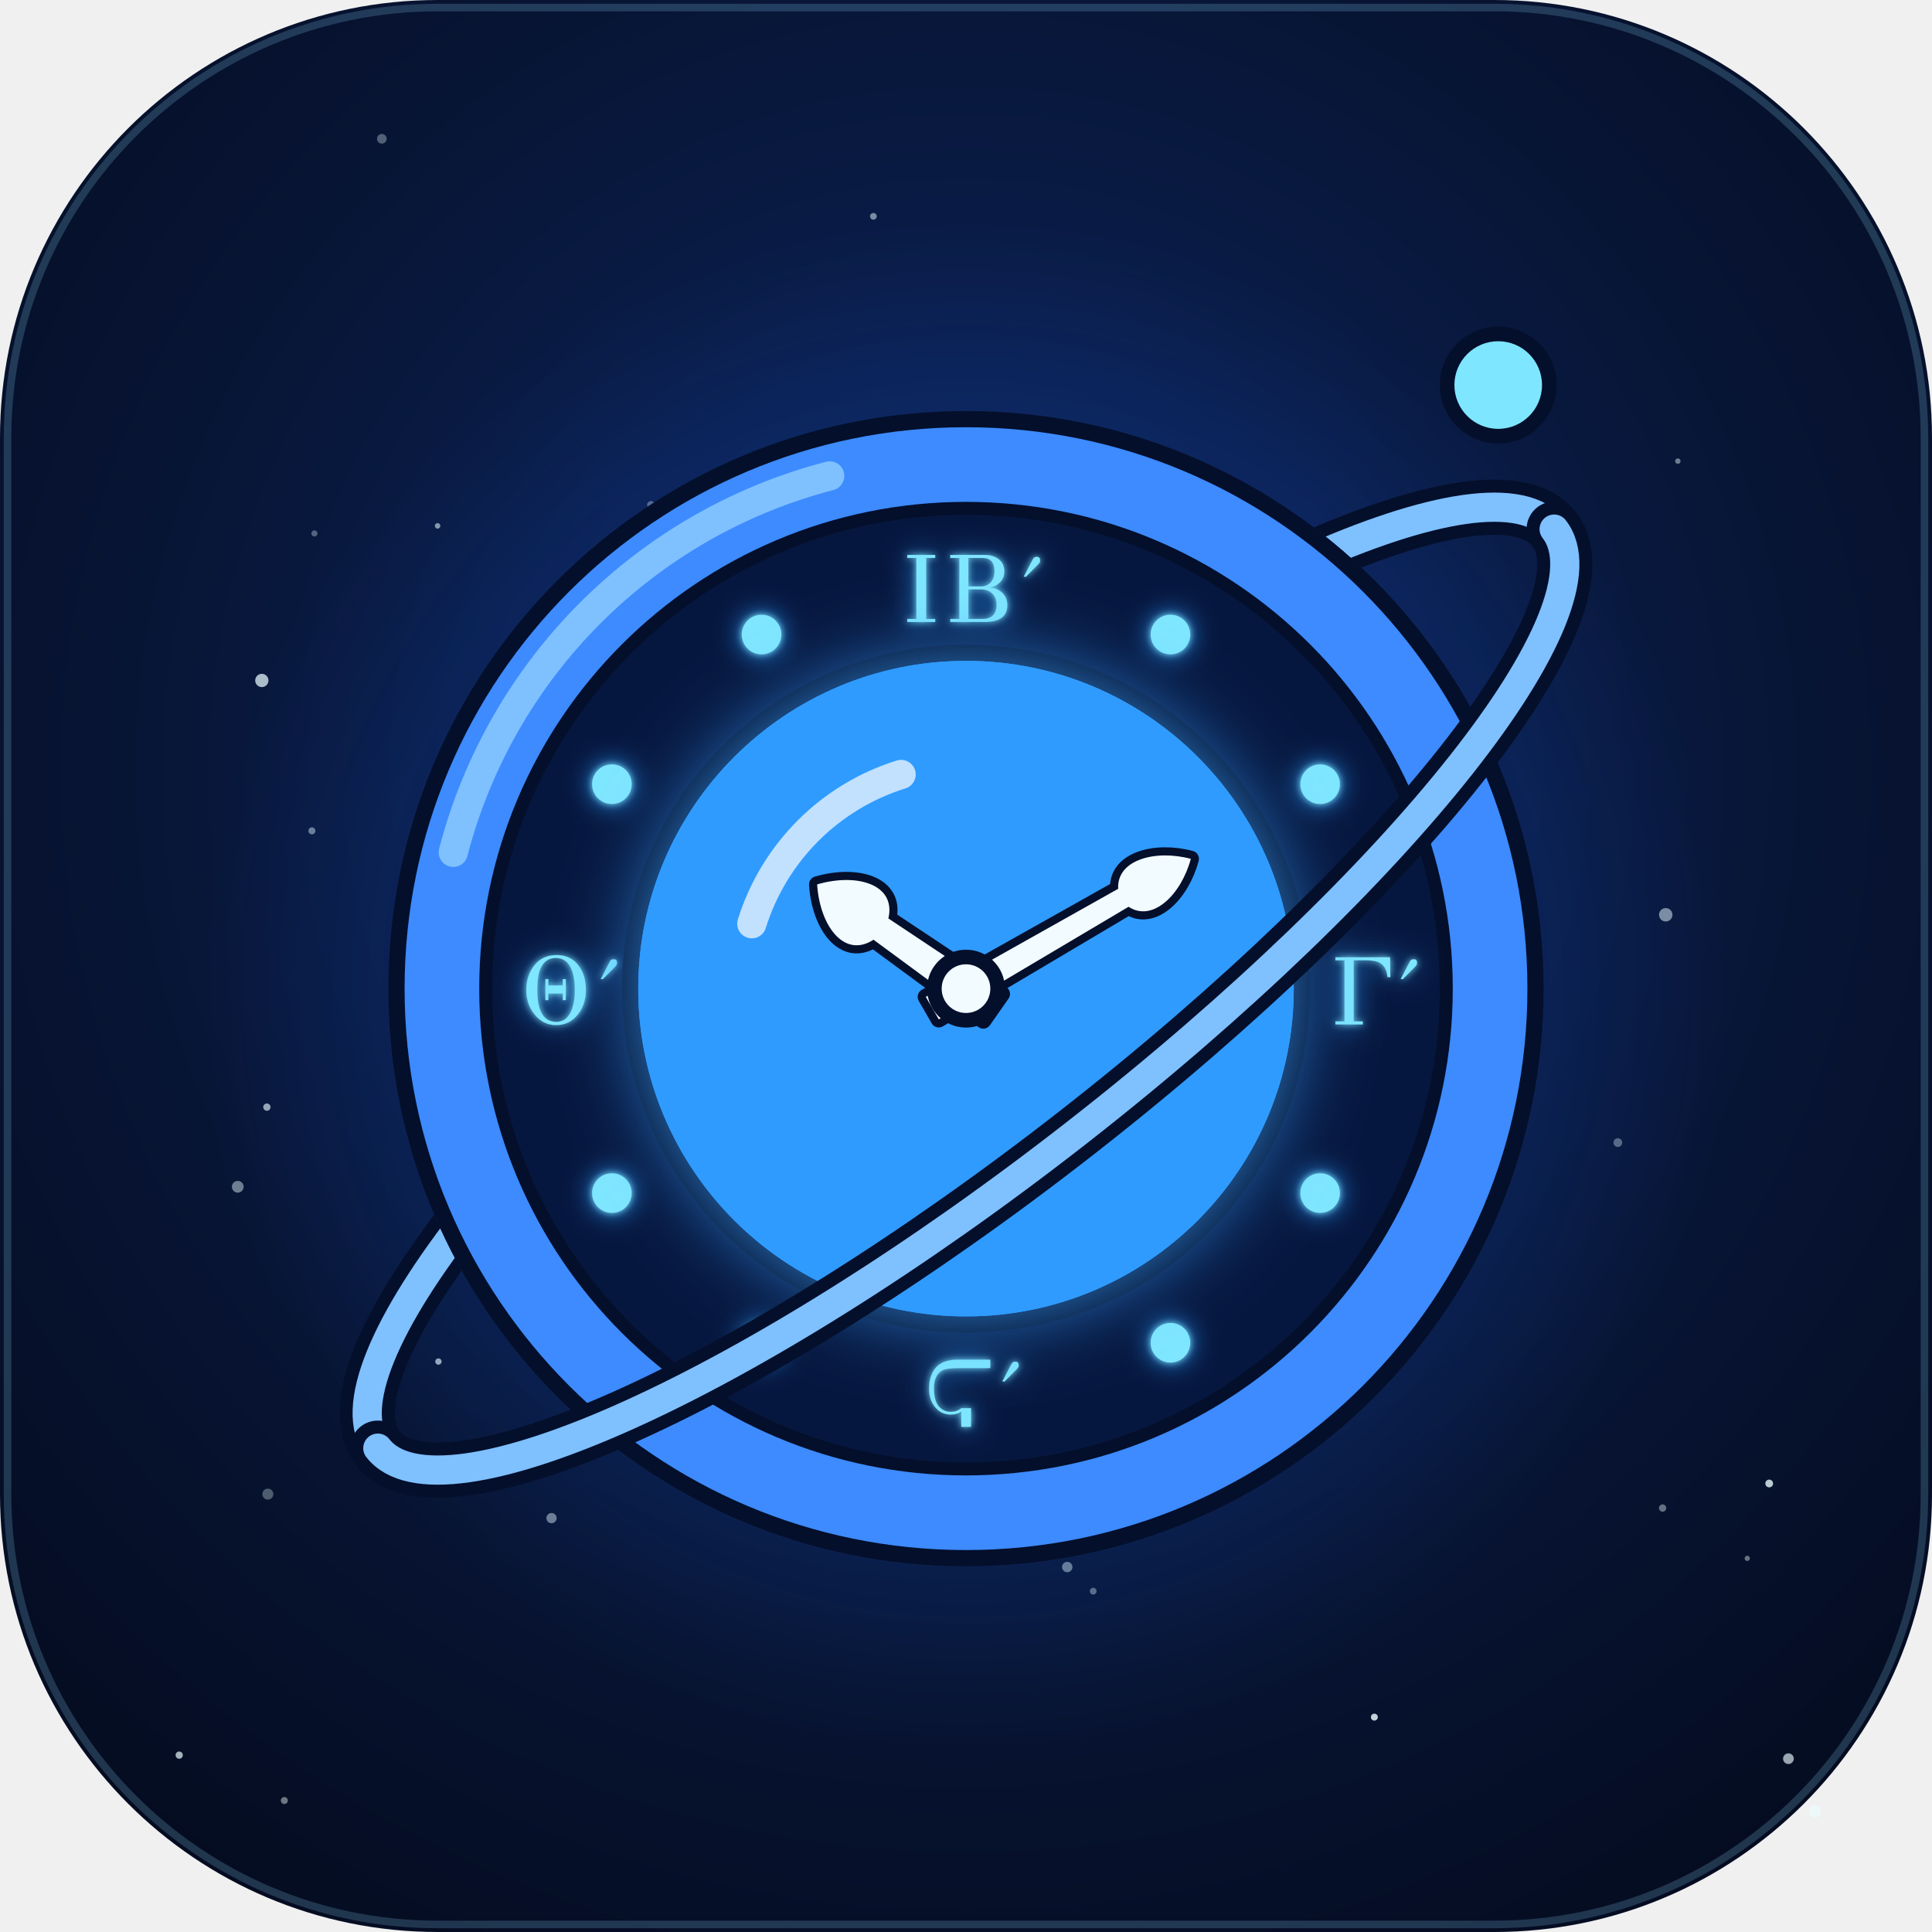
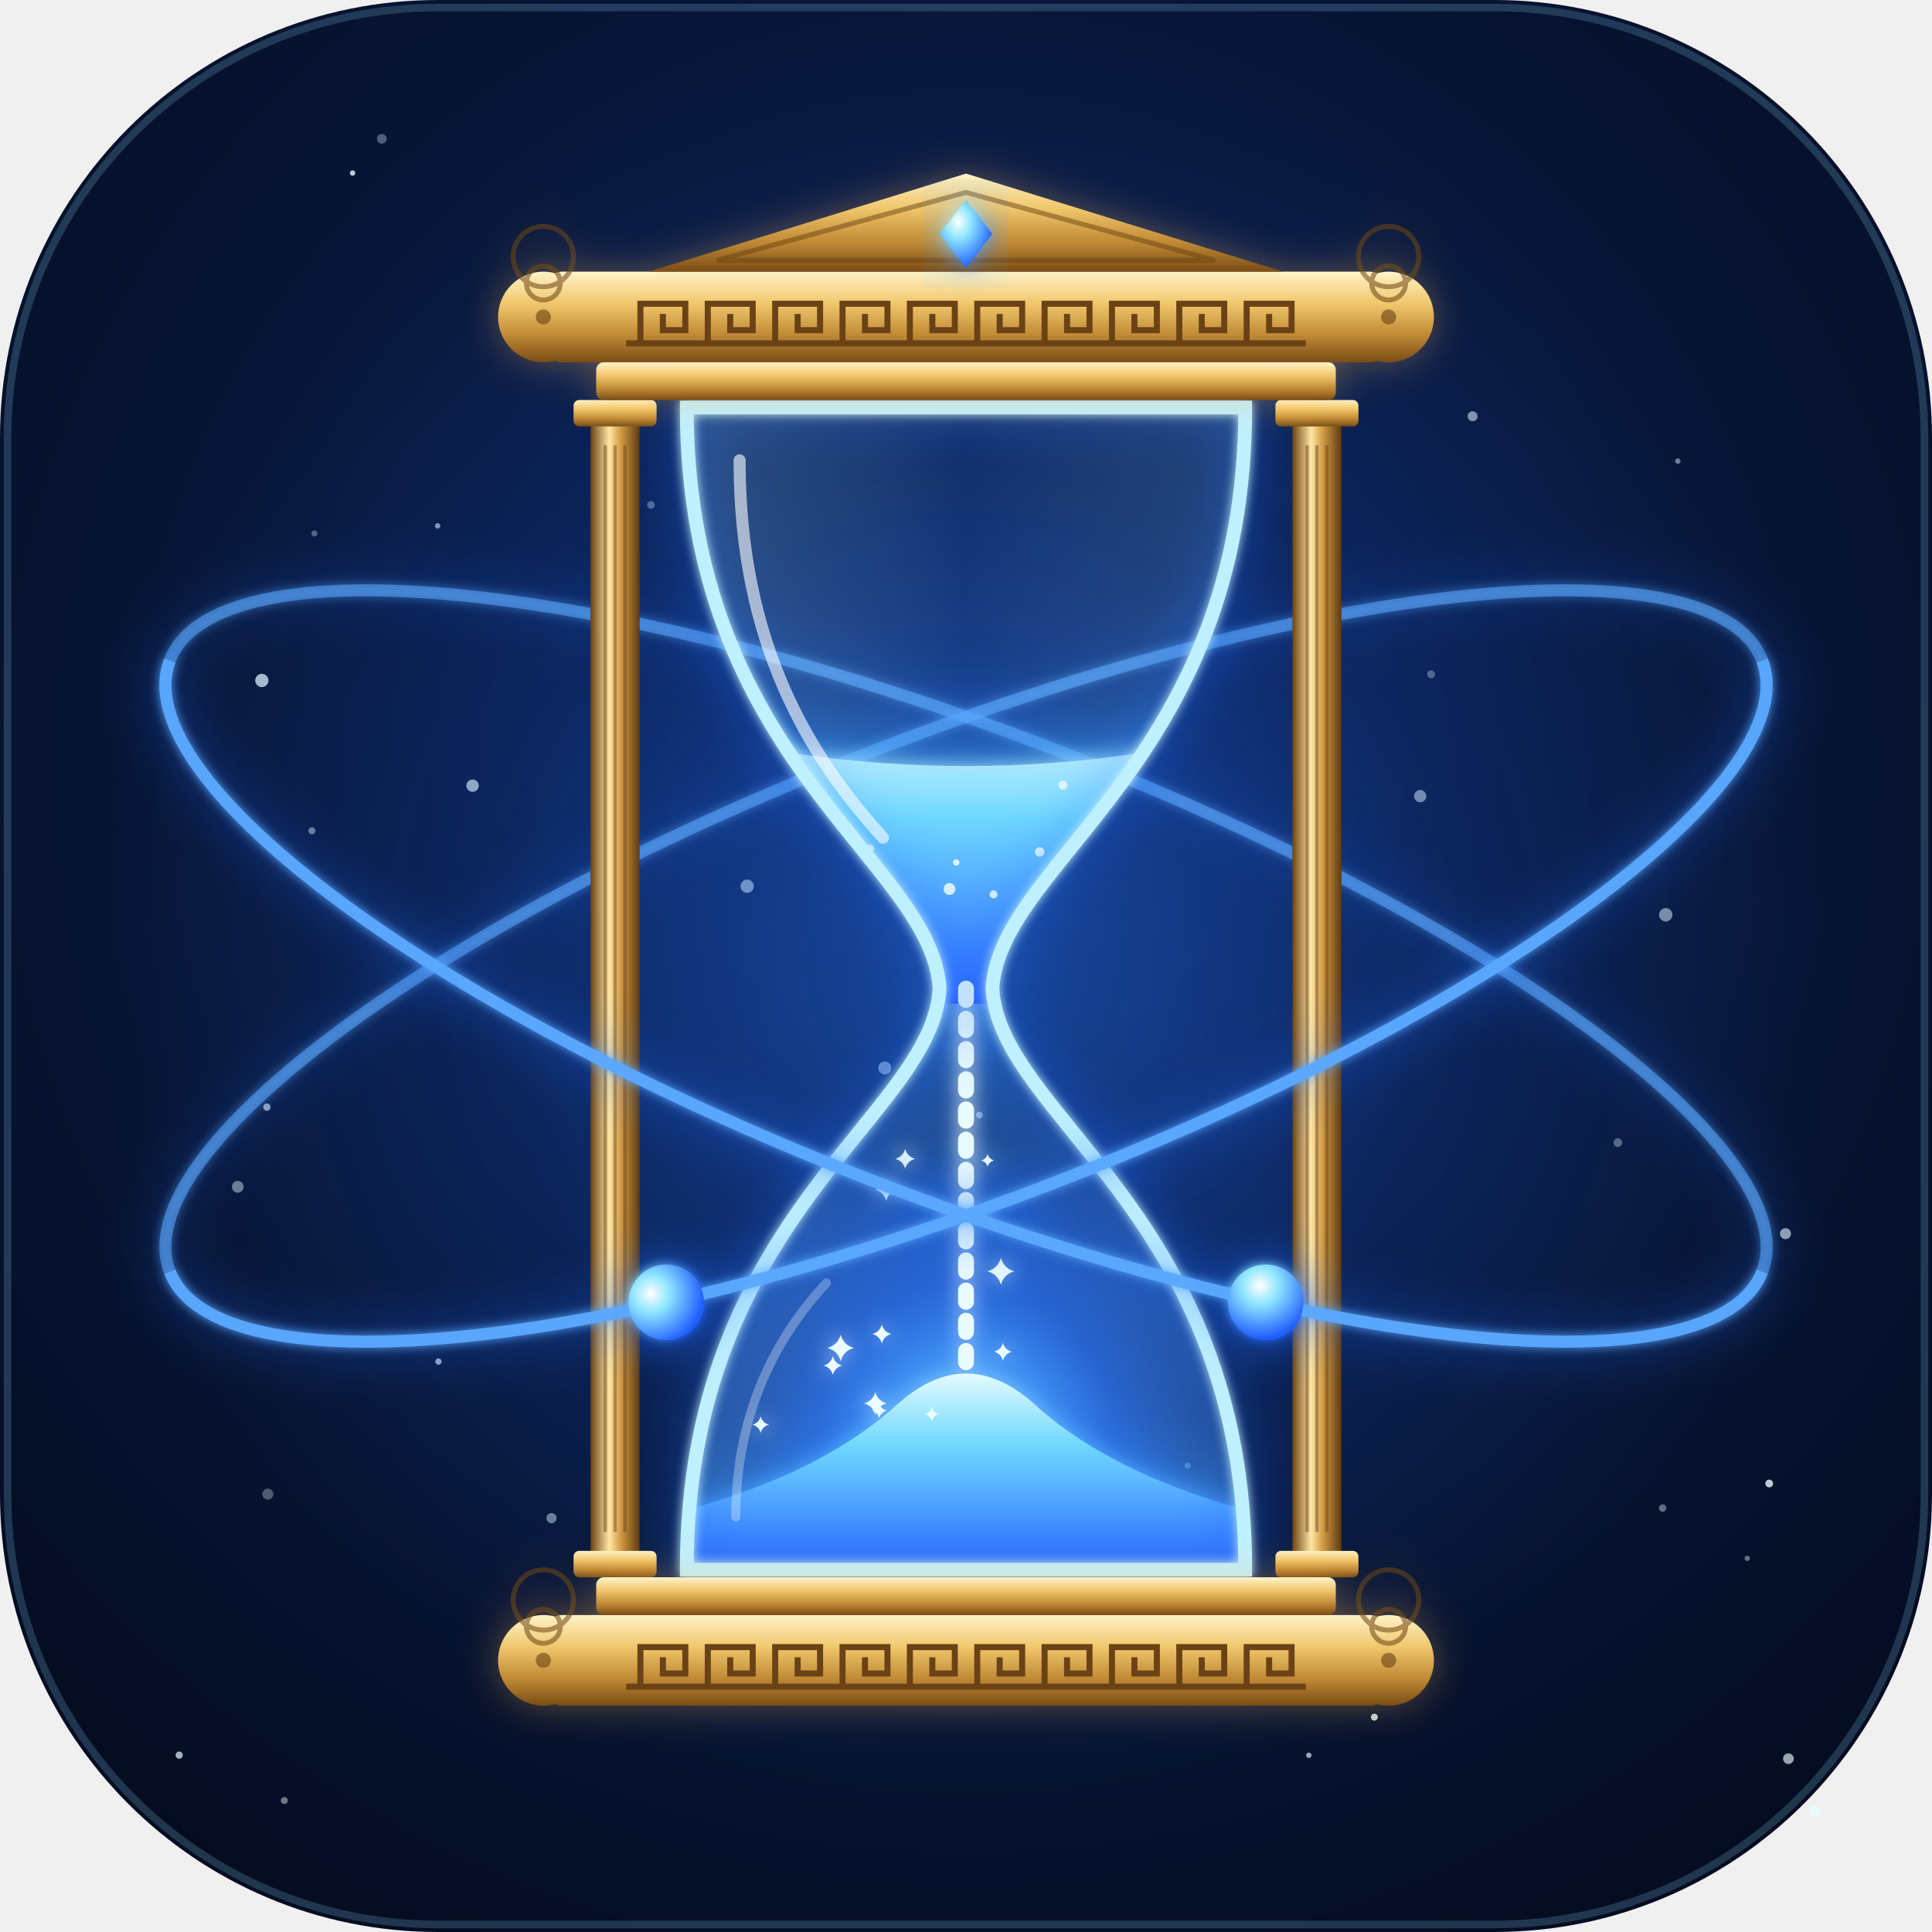
<svg xmlns="http://www.w3.org/2000/svg" viewBox="0 0 512 512" width="512" height="512" role="img" aria-label="Chronos">
  <defs>
-     <linearGradient id="imetal" x1="0" y1="0" x2="1" y2="1">
-       <stop offset="0" stop-color="#d4f1ff" />
-       <stop offset=".3" stop-color="#6fbaff" />
-       <stop offset=".68" stop-color="#2a6dff" />
-       <stop offset="1" stop-color="#173f9e" />
-     </linearGradient>
-     <linearGradient id="imetalU" gradientUnits="userSpaceOnUse" x1="40" y1="120" x2="470" y2="400">
-       <stop offset="0" stop-color="#d4f1ff" />
-       <stop offset=".35" stop-color="#6fbaff" />
-       <stop offset=".7" stop-color="#2a6dff" />
-       <stop offset="1" stop-color="#173f9e" />
-     </linearGradient>
-     <radialGradient id="iface" cx="45%" cy="42%" r="62%">
-       <stop offset="0" stop-color="#8ff0ff" />
-       <stop offset=".35" stop-color="#3fa4ff" />
-       <stop offset=".75" stop-color="#1d4fd6" />
-       <stop offset="1" stop-color="#0b2a7a" />
-     </radialGradient>
-     <radialGradient id="iband" cx="50%" cy="50%" r="50%">
-       <stop offset=".6" stop-color="#03112e" />
-       <stop offset="1" stop-color="#0a2358" />
-     </radialGradient>
-     <radialGradient id="iorb" cx="35%" cy="32%" r="70%">
-       <stop offset="0" stop-color="#ffffff" />
-       <stop offset=".3" stop-color="#9ff0ff" />
-       <stop offset="1" stop-color="#1f6bff" />
+     <linearGradient id="igold" x1="0" y1="0" x2="0" y2="1">
+       <stop offset="0" stop-color="#fff3c8" />
+       <stop offset=".35" stop-color="#f1c76c" />
+       <stop offset=".7" stop-color="#c08a35" />
+       <stop offset="1" stop-color="#7a4c15" />
+     </linearGradient>
+     <linearGradient id="icol" x1="0" y1="0" x2="1" y2="0">
+       <stop offset="0" stop-color="#6b4212" />
+       <stop offset=".38" stop-color="#ffe7a6" />
+       <stop offset=".62" stop-color="#d09a43" />
+       <stop offset="1" stop-color="#5e3a0f" />
+     </linearGradient>
+     <linearGradient id="isand" x1="0" y1="0" x2="0" y2="1">
+       <stop offset="0" stop-color="#e3fbff" />
+       <stop offset=".35" stop-color="#6fd8ff" />
+       <stop offset="1" stop-color="#2560ff" />
+     </linearGradient>
+     <linearGradient id="iglass" x1="0" y1="0" x2="1" y2="0">
+       <stop offset="0" stop-color="#9fe4ff" stop-opacity=".22" />
+       <stop offset=".5" stop-color="#9fe4ff" stop-opacity=".04" />
+       <stop offset="1" stop-color="#9fe4ff" stop-opacity=".16" />
+     </linearGradient>
+     <radialGradient id="ineb" cx="50%" cy="50%" r="50%">
+       <stop offset="0" stop-color="#5fc8ff" stop-opacity=".75" />
+       <stop offset=".5" stop-color="#2a6dff" stop-opacity=".3" />
+       <stop offset="1" stop-color="#2a6dff" stop-opacity="0" />
    </radialGradient>
    <radialGradient id="icore" cx="50%" cy="50%" r="50%">
-       <stop offset="0" stop-color="#2a7dff" stop-opacity=".5" />
-       <stop offset=".6" stop-color="#1e6bff" stop-opacity=".16" />
+       <stop offset="0" stop-color="#2a7dff" stop-opacity=".42" />
+       <stop offset=".55" stop-color="#1e6bff" stop-opacity=".12" />
      <stop offset="1" stop-color="#1e6bff" stop-opacity="0" />
    </radialGradient>
    <radialGradient id="itile" cx="50%" cy="40%" r="75%">
      <stop offset="0" stop-color="#0d2763" />
      <stop offset=".6" stop-color="#071433" />
      <stop offset="1" stop-color="#040a1c" />
    </radialGradient>
+     <radialGradient id="iorb" cx="35%" cy="32%" r="70%">
+       <stop offset="0" stop-color="#ffffff" />
+       <stop offset=".35" stop-color="#8fe6ff" />
+       <stop offset="1" stop-color="#1f5eff" />
+     </radialGradient>
    <linearGradient id="iword" x1="0" y1="0" x2="0" y2="1">
      <stop offset="0" stop-color="#ffffff" />
      <stop offset=".55" stop-color="#c4ecff" />
      <stop offset="1" stop-color="#62b6ff" />
    </linearGradient>
-     <filter id="irune" x="-30%" y="-30%" width="160%" height="160%" color-interpolation-filters="sRGB">
-       <feGaussianBlur in="SourceAlpha" stdDeviation="4" result="a" />
-       <feFlood flood-color="#2a9dff" flood-opacity="1" />
+     <filter id="iglow" x="-30%" y="-30%" width="160%" height="160%" color-interpolation-filters="sRGB">
+       <feGaussianBlur in="SourceAlpha" stdDeviation="7" result="a" />
+       <feFlood flood-color="#1e6bff" flood-opacity="0.85" />
      <feComposite in2="a" operator="in" result="h" />
-       <feGaussianBlur in="SourceGraphic" stdDeviation="1.2" result="s" />
+       <feGaussianBlur in="SourceGraphic" stdDeviation="1.4" result="s" />
+       <feMerge>
+         <feMergeNode in="h" />
+         <feMergeNode in="s" />
+         <feMergeNode in="SourceGraphic" />
+       </feMerge>
+     </filter>
+     <filter id="ihot" x="-30%" y="-30%" width="160%" height="160%" color-interpolation-filters="sRGB">
+       <feGaussianBlur in="SourceAlpha" stdDeviation="11" result="a" />
+       <feFlood flood-color="#3aa0ff" flood-opacity="1" />
+       <feComposite in2="a" operator="in" result="h" />
+       <feGaussianBlur in="SourceGraphic" stdDeviation="2.6" result="s" />
      <feMerge>
        <feMergeNode in="h" />
        <feMergeNode in="s" />
        <feMergeNode in="SourceGraphic" />
      </feMerge>
    </filter>
    <filter id="isoft" x="-30%" y="-30%" width="160%" height="160%" color-interpolation-filters="sRGB">
      <feGaussianBlur in="SourceAlpha" stdDeviation="9" result="a" />
      <feFlood flood-color="#1e6bff" flood-opacity="0.7" />
      <feComposite in2="a" operator="in" result="h" />
      <feGaussianBlur in="SourceGraphic" stdDeviation="1" result="s" />
      <feMerge>
        <feMergeNode in="h" />
        <feMergeNode in="s" />
        <feMergeNode in="SourceGraphic" />
      </feMerge>
    </filter>
-     <filter id="igem" x="-30%" y="-30%" width="160%" height="160%" color-interpolation-filters="sRGB">
-       <feGaussianBlur in="SourceAlpha" stdDeviation="12" result="a" />
-       <feFlood flood-color="#3aa0ff" flood-opacity="0.8" />
-       <feComposite in2="a" operator="in" result="h" />
-       <feGaussianBlur in="SourceGraphic" stdDeviation="0" result="s" />
-       <feMerge>
-         <feMergeNode in="h" />
-         <feMergeNode in="s" />
+     <filter id="iwarm" x="-20%" y="-20%" width="140%" height="140%">
+       <feGaussianBlur in="SourceAlpha" stdDeviation="5" result="a" />
+       <feFlood flood-color="#ffb84d" flood-opacity=".35" />
+       <feComposite in2="a" operator="in" result="g" />
+       <feMerge>
+         <feMergeNode in="g" />
        <feMergeNode in="SourceGraphic" />
      </feMerge>
    </filter>
  </defs>
  <rect width="512" height="512" rx="116" fill="url(#itile)" />
  <circle cx="234.48" cy="283.02" r="1.72" fill="#eafcff" opacity="0.56" />
  <circle cx="259.54" cy="295.5" r="0.9" fill="#eafcff" opacity="0.58" />
  <circle cx="314.71" cy="388.43" r="0.8" fill="#eafcff" opacity="0.47" />
  <circle cx="70.98" cy="395.96" r="1.46" fill="#eafcff" opacity="0.32" />
  <circle cx="473.95" cy="466.07" r="1.42" fill="#eafcff" opacity="0.64" />
  <circle cx="101.19" cy="36.78" r="1.28" fill="#eafcff" opacity="0.33" />
  <circle cx="115.97" cy="139.36" r="0.73" fill="#eafcff" opacity="0.56" />
  <circle cx="229.12" cy="410.78" r="1.27" fill="#eafcff" opacity="0.65" />
  <circle cx="255.9" cy="329.43" r="1.2" fill="#eafcff" opacity="0.45" />
  <circle cx="480.94" cy="480.05" r="1.62" fill="#eafcff" opacity="0.69" />
  <circle cx="172.51" cy="133.81" r="1.02" fill="#eafcff" opacity="0.34" />
  <circle cx="376.36" cy="210.98" r="1.63" fill="#eafcff" opacity="0.51" />
  <circle cx="463.04" cy="412.98" r="0.7" fill="#eafcff" opacity="0.42" />
  <circle cx="441.44" cy="242.43" r="1.78" fill="#eafcff" opacity="0.52" />
  <circle cx="63.01" cy="314.51" r="1.56" fill="#eafcff" opacity="0.45" />
  <circle cx="69.39" cy="180.33" r="1.76" fill="#eafcff" opacity="0.72" />
  <circle cx="83.33" cy="141.37" r="0.81" fill="#eafcff" opacity="0.33" />
  <circle cx="390.25" cy="110.31" r="1.32" fill="#eafcff" opacity="0.55" />
  <circle cx="116.19" cy="360.82" r="0.84" fill="#eafcff" opacity="0.65" />
  <circle cx="82.66" cy="220.18" r="0.93" fill="#eafcff" opacity="0.45" />
  <circle cx="468.86" cy="393.14" r="1.03" fill="#eafcff" opacity="0.79" />
  <circle cx="125.24" cy="208.21" r="1.64" fill="#eafcff" opacity="0.65" />
  <circle cx="75.35" cy="477.16" r="0.93" fill="#eafcff" opacity="0.44" />
  <circle cx="379.26" cy="178.69" r="1.03" fill="#eafcff" opacity="0.34" />
  <circle cx="70.73" cy="293.4" r="0.97" fill="#eafcff" opacity="0.63" />
  <circle cx="198.01" cy="234.85" r="1.76" fill="#eafcff" opacity="0.57" />
  <circle cx="289.71" cy="421.67" r="0.9" fill="#eafcff" opacity="0.38" />
  <circle cx="440.61" cy="399.65" r="0.97" fill="#eafcff" opacity="0.4" />
  <circle cx="364.22" cy="455.06" r="0.92" fill="#eafcff" opacity="0.82" />
  <circle cx="428.75" cy="302.8" r="1.16" fill="#eafcff" opacity="0.36" />
  <circle cx="47.49" cy="465.13" r="0.96" fill="#eafcff" opacity="0.69" />
  <circle cx="146.16" cy="402.32" r="1.36" fill="#eafcff" opacity="0.46" />
  <circle cx="109.3" cy="355.6" r="0.78" fill="#eafcff" opacity="0.43" />
  <circle cx="282.83" cy="415.28" r="1.38" fill="#eafcff" opacity="0.45" />
  <circle cx="444.65" cy="122.2" r="0.72" fill="#eafcff" opacity="0.45" />
  <circle cx="231.46" cy="57.33" r="0.89" fill="#eafcff" opacity="0.5" />
-   <g transform="translate(256 262) scale(.86) translate(-256 -256)">
-     <circle cx="256" cy="256" r="240" fill="url(#icore)" />
-     <mask id="ihide">
-       <rect x="-80" y="-80" width="672" height="672" fill="#fff" />
-       <circle cx="256" cy="256" r="178" fill="#000" />
-     </mask>
-     <g mask="url(#ihide)">
-       <g transform="rotate(-38 256 256)">
-         <g>
-           <path d="M26 256 A230 56 0 0 1 486 256" fill="none" stroke="#040f2b" stroke-width="17" stroke-linecap="round" />
-           <path d="M26 256 A230 56 0 0 1 486 256" fill="none" stroke="#7fc0ff" stroke-width="9" stroke-linecap="round" />
-         </g>
-       </g>
-     </g>
-     <circle cx="256" cy="256" r="178" fill="#040f2b" />
-     <circle cx="256" cy="256" r="173" fill="#3d8bff" />
-     <path d="M98 214 A162 162 0 0 1 214 98" fill="none" stroke="#7fc0ff" stroke-width="9" stroke-linecap="round" />
-     <circle cx="256" cy="256" r="150" fill="#040f2b" />
-     <circle cx="256" cy="256" r="146" fill="#06173f" />
-     <g fill="#7fe6ff" stroke="#7fe6ff" stroke-width="1.2" filter="url(#irune)">
-       <g fill="#7fe6ff">
-         <path transform="translate(236.44 143.02) scale(0.03 -0.03)" d="M335 31V0H49V31H143V658H49V689H335V658H242V31Z" />
-         <path transform="translate(249.6 143.02) scale(0.03 -0.03)" d="M637 173Q637 0 400 0H52V31H146V658H52V689H402Q489 689 547.5 645.5Q606 602 606 518Q606 452 561.0 407.5Q516 363 449 353Q528 352 582.5 302.0Q637 252 637 173ZM507 519Q507 658 384 658H237V365H368Q431 365 471 410Q507 455 507 519ZM528 176Q528 249 484.5 292.0Q441 335 369 335H237V31H377Q528 31 528 176Z" />
-         <path transform="translate(273.45 143.02) scale(0.03 -0.03)" d="M179 634Q179 612 166 600L33 464L12 467L109 650Q119 669 146 669Q179 669 179 634Z" />
-       </g>
-       <circle cx="319" cy="146.88" r="5.5" fill="#7fe6ff" />
-       <circle cx="365.12" cy="193" r="5.5" fill="#7fe6ff" />
-       <g fill="#7fe6ff">
-         <path transform="translate(368.28 267.02) scale(0.03 -0.03)" d="M364 659 239 658V31H333V0H52V31H146V658H52V689H613L616 486H586Q577 593 513 630Q466 659 364 659Z" />
-         <path transform="translate(389.6 267.02) scale(0.03 -0.03)" d="M179 634Q179 612 166 600L33 464L12 467L109 650Q119 669 146 669Q179 669 179 634Z" />
-       </g>
-       <circle cx="365.12" cy="319" r="5.5" fill="#7fe6ff" />
-       <circle cx="319" cy="365.12" r="5.5" fill="#7fe6ff" />
-       <g fill="#7fe6ff">
-         <path transform="translate(243.04 391.02) scale(0.03 -0.03)" d="M159 203Q206 154 273.0 154.0Q340 154 384 191H483V0H384V157Q340 126 279 126Q193 126 138 178Q53 256 53 393Q53 469 76.5 530.0Q100 591 142 627Q215 689 345 689H681V604H365Q229 604 183 577Q103 529 103.0 395.0Q103 261 159 203Z" />
-         <path transform="translate(266.85 391.02) scale(0.03 -0.03)" d="M179 634Q179 612 166 600L33 464L12 467L109 650Q119 669 146 669Q179 669 179 634Z" />
-       </g>
-       <circle cx="193" cy="365.12" r="5.5" fill="#7fe6ff" />
-       <circle cx="146.88" cy="319" r="5.5" fill="#7fe6ff" />
-       <g fill="#7fe6ff">
-         <path transform="translate(118.81 267.02) scale(0.03 -0.03)" d="M595 601Q668 503 668.0 354.5Q668 206 587 104Q500 -7 363.5 -7.0Q227 -7 139 107Q57 211 57.0 355.0Q57 499 139.5 605.5Q222 712 368.0 712.0Q514 712 595 601ZM521 143Q556 227 556.0 353.5Q556 480 523 562Q475 682 360.5 682.0Q246 682 199 568Q169 492 169 352Q169 26 366 26Q472 26 521 143ZM462 465V250H431V318H283V250H253V465H283V400H431V465Z" />
-         <path transform="translate(143.08 267.02) scale(0.03 -0.03)" d="M179 634Q179 612 166 600L33 464L12 467L109 650Q119 669 146 669Q179 669 179 634Z" />
-       </g>
-       <circle cx="146.88" cy="193" r="5.5" fill="#7fe6ff" />
-       <circle cx="193" cy="146.88" r="5.5" fill="#7fe6ff" />
-     </g>
-     <circle cx="256" cy="256" r="106" fill="#040f2b" />
-     <g filter="url(#igem)">
-       <circle cx="256" cy="256" r="101" fill="#2f9bff" />
-     </g>
-     <path d="M190 236 A70 70 0 0 1 236 190" fill="none" stroke="#fff" stroke-opacity=".7" stroke-width="9" stroke-linecap="round" />
-     <g transform="rotate(305 256 256)">
-       <g>
-         <g transform="translate(256 256)">
-           <path d="M-5 10 L-4 -32 C-14 -36 -10 -48 0 -56 C10 -48 14 -36 4 -32 L5 10 Z" fill="#f2fbff" stroke="#040f2b" stroke-width="5" stroke-linejoin="round" paint-order="stroke" />
-         </g>
-       </g>
-     </g>
-     <g transform="rotate(60 256 256)">
-       <g>
-         <g transform="translate(256 256)">
-           <path d="M-4 12 L-3.2 -56 C-11.2 -60 -8 -72 0 -80 C8 -72 11.2 -60 3.2 -56 L4 12 Z" fill="#f2fbff" stroke="#040f2b" stroke-width="5" stroke-linejoin="round" paint-order="stroke" />
-         </g>
-       </g>
-     </g>
-     <circle cx="256" cy="256" r="12" fill="#040f2b" />
-     <circle cx="256" cy="256" r="7.5" fill="#f2fbff" />
-     <g transform="rotate(-38 256 256)">
-       <g>
-         <path d="M26 256 A230 56 0 0 0 486 256" fill="none" stroke="#040f2b" stroke-width="17" stroke-linecap="round" />
-         <path d="M26 256 A230 56 0 0 0 486 256" fill="none" stroke="#7fc0ff" stroke-width="9" stroke-linecap="round" />
-       </g>
-     </g>
-     <g>
-       <circle cx="420" cy="70" r="18" fill="#040f2b" />
-       <circle cx="420" cy="70" r="13.5" fill="#7fe6ff" />
+   <circle cx="288.62" cy="89.47" r="1.1" fill="#eafcff" opacity="0.79" />
+   <circle cx="473.18" cy="326.93" r="1.46" fill="#eafcff" opacity="0.62" />
+   <circle cx="93.44" cy="45.86" r="0.72" fill="#eafcff" opacity="0.8" />
+   <circle cx="346.84" cy="465.17" r="0.72" fill="#eafcff" opacity="0.65" />
+   <circle cx="256" cy="256" r="230" fill="url(#icore)" />
+   <g filter="url(#iglow)">
+     <g transform="rotate(-21 256 256)">
+       <g>
+         <path d="M30 256 A226 62 0 0 1 482 256" fill="none" stroke="#5aa8ff" stroke-width="3.2" opacity=".55" />
+       </g>
+     </g>
+     <g transform="rotate(21 256 256)">
+       <g>
+         <path d="M30 256 A226 62 0 0 1 482 256" fill="none" stroke="#5aa8ff" stroke-width="3.2" opacity=".55" />
+       </g>
+     </g>
+   </g>
+   <g transform="translate(256 262) scale(1)">
+     <clipPath id="iclip">
+       <path d="M-74 -154 C-74 -60 -9 -34 -7 0 C-9 34 -74 60 -74 154 L74 154 C74 60 9 34 7 0 C9 -34 74 -60 74 -154 Z" />
+     </clipPath>
+     <path d="M-74 -154 C-74 -60 -9 -34 -7 0 C-9 34 -74 60 -74 154 L74 154 C74 60 9 34 7 0 C9 -34 74 -60 74 -154 Z" fill="url(#iglass)" />
+     <g clip-path="url(#iclip)" filter="url(#ihot)">
+       <circle cx="0" cy="118" r="78" fill="url(#ineb)" />
+       <path d="M-90 -72 Q0 -46 90 -72 L90 4 L-90 4 Z" fill="url(#isand)" opacity=".92" />
+       <path d="M-90 156 L-90 142 Q-42 132 -18 110 Q0 94 18 110 Q42 132 90 142 L90 156 Z" fill="url(#isand)" />
+       <path d="M-21.14 50.37 Q-20.5 52.64 -18.24 53.27 Q-20.5 53.91 -21.14 56.18 Q-21.78 53.91 -24.04 53.27 Q-21.78 52.64 -21.14 50.37 Z" fill="#eafcff" />
+       <path d="M-16.12 42.49 Q-15.54 44.53 -13.5 45.1 Q-15.54 45.68 -16.12 47.72 Q-16.69 45.68 -18.73 45.1 Q-16.69 44.53 -16.12 42.49 Z" fill="#eafcff" />
+       <path d="M-9.06 110.92 Q-8.65 112.36 -7.21 112.76 Q-8.65 113.17 -9.06 114.61 Q-9.46 113.17 -10.91 112.76 Q-9.46 112.36 -9.06 110.92 Z" fill="#eafcff" />
+       <path d="M-33.21 91.72 Q-32.44 94.45 -29.72 95.21 Q-32.44 95.98 -33.21 98.71 Q-33.98 95.98 -36.71 95.21 Q-33.98 94.45 -33.21 91.72 Z" fill="#eafcff" />
+       <path d="M9.25 71.36 Q10.03 74.13 12.8 74.91 Q10.03 75.69 9.25 78.46 Q8.47 75.69 5.7 74.91 Q8.47 74.13 9.25 71.36 Z" fill="#eafcff" />
+       <path d="M-54.41 113.37 Q-53.93 115.07 -52.23 115.55 Q-53.93 116.02 -54.41 117.72 Q-54.89 116.02 -56.59 115.55 Q-54.89 115.07 -54.41 113.37 Z" fill="#eafcff" />
+       <path d="M-22.98 109.86 Q-22.55 111.39 -21.02 111.82 Q-22.55 112.25 -22.98 113.78 Q-23.41 112.25 -24.94 111.82 Q-23.41 111.39 -22.98 109.86 Z" fill="#eafcff" />
+       <path d="M9.79 93.88 Q10.31 95.71 12.14 96.22 Q10.31 96.74 9.79 98.57 Q9.28 96.74 7.45 96.22 Q9.28 95.71 9.79 93.88 Z" fill="#eafcff" />
+       <path d="M5.73 43.81 Q6.11 45.15 7.45 45.53 Q6.11 45.9 5.73 47.24 Q5.35 45.9 4.01 45.53 Q5.35 45.15 5.73 43.81 Z" fill="#eafcff" />
+       <path d="M-35.28 97.42 Q-34.74 99.34 -32.83 99.88 Q-34.74 100.42 -35.28 102.33 Q-35.83 100.42 -37.74 99.88 Q-35.83 99.34 -35.28 97.42 Z" fill="#eafcff" />
+       <path d="M-22.3 89.02 Q-21.75 90.98 -19.8 91.53 Q-21.75 92.08 -22.3 94.04 Q-22.85 92.08 -24.81 91.53 Q-22.85 90.98 -22.3 89.02 Z" fill="#eafcff" />
+       <path d="M-24.03 106.91 Q-23.37 109.25 -21.03 109.91 Q-23.37 110.56 -24.03 112.9 Q-24.69 110.56 -27.03 109.91 Q-24.69 109.25 -24.03 106.91 Z" fill="#eafcff" />
+       <circle cx="-25.59" cy="-37.02" r="1.22" fill="#eafcff" opacity=".9" />
+       <circle cx="37.51" cy="-30.82" r="1.03" fill="#eafcff" opacity=".9" />
+       <circle cx="48.02" cy="-55.28" r="1.13" fill="#eafcff" opacity=".9" />
+       <circle cx="25.71" cy="-53.92" r="1.19" fill="#eafcff" opacity=".9" />
+       <circle cx="-46.08" cy="-33.27" r="1.41" fill="#eafcff" opacity=".9" />
+       <circle cx="7.3" cy="-24.98" r="1.05" fill="#eafcff" opacity=".9" />
+       <circle cx="19.53" cy="-36.23" r="1.26" fill="#eafcff" opacity=".9" />
+       <circle cx="-4.38" cy="-26.4" r="1.56" fill="#eafcff" opacity=".9" />
+       <circle cx="-2.59" cy="-33.43" r="0.85" fill="#eafcff" opacity=".9" />
+       <path class="sand" d="M0 0 L0 100" stroke="#eafcff" stroke-width="4.2" stroke-dasharray="3 5" stroke-linecap="round" />
+     </g>
+     <path d="M-74 -154 C-74 -60 -9 -34 -7 0 C-9 34 -74 60 -74 154 L74 154 C74 60 9 34 7 0 C9 -34 74 -60 74 -154 Z" fill="none" stroke="#bff0ff" stroke-width="3.64" filter="url(#iglow)" />
+     <path d="M-60 -140 C-60 -92 -42 -62 -22 -40" fill="none" stroke="#fff" stroke-opacity=".6" stroke-width="3.2" stroke-linecap="round" />
+     <path d="M-61 140 C-61 112 -50 92 -37 78" fill="none" stroke="#fff" stroke-opacity=".3" stroke-width="2.4" stroke-linecap="round" />
+     <rect x="-99.5" y="-150" width="13" height="300" fill="url(#icol)" />
+     <path d="M-95.6 -144 L-95.6 144" stroke="#6b4212" stroke-opacity=".45" stroke-width=".9" />
+     <path d="M-93 -144 L-93 144" stroke="#6b4212" stroke-opacity=".45" stroke-width=".9" />
+     <path d="M-90.4 -144 L-90.4 144" stroke="#6b4212" stroke-opacity=".45" stroke-width=".9" />
+     <rect x="-104" y="-156" width="22" height="7" rx="1.5" fill="url(#igold)" />
+     <rect x="-104" y="149" width="22" height="7" rx="1.5" fill="url(#igold)" />
+     <rect x="86.5" y="-150" width="13" height="300" fill="url(#icol)" />
+     <path d="M90.4 -144 L90.4 144" stroke="#6b4212" stroke-opacity=".45" stroke-width=".9" />
+     <path d="M93 -144 L93 144" stroke="#6b4212" stroke-opacity=".45" stroke-width=".9" />
+     <path d="M95.6 -144 L95.6 144" stroke="#6b4212" stroke-opacity=".45" stroke-width=".9" />
+     <rect x="82" y="-156" width="22" height="7" rx="1.5" fill="url(#igold)" />
+     <rect x="82" y="149" width="22" height="7" rx="1.5" fill="url(#igold)" />
+     <g filter="url(#iwarm)">
+       <rect x="-112" y="-190" width="224" height="24" rx="5" fill="url(#igold)" />
+       <rect x="-98" y="-166" width="196" height="10" rx="2" fill="url(#igold)" />
+       <path d="M-86.28 -171 L-86.28 -181.5 L-74.38 -181.5 L-74.38 -174.5 L-80.33 -174.5 L-80.33 -178 M-68.43 -171 L-68.43 -181.5 L-56.53 -181.5 L-56.53 -174.5 L-62.48 -174.5 L-62.48 -178 M-50.57 -171 L-50.57 -181.5 L-38.67 -181.5 L-38.67 -174.5 L-44.62 -174.5 L-44.62 -178 M-32.72 -171 L-32.72 -181.5 L-20.82 -181.5 L-20.82 -174.5 L-26.77 -174.5 L-26.77 -178 M-14.87 -171 L-14.87 -181.5 L-2.97 -181.5 L-2.97 -174.5 L-8.92 -174.5 L-8.92 -178 M2.98 -171 L2.98 -181.5 L14.88 -181.5 L14.88 -174.5 L8.93 -174.5 L8.93 -178 M20.83 -171 L20.83 -181.5 L32.73 -181.5 L32.73 -174.5 L26.78 -174.5 L26.78 -178 M38.68 -171 L38.68 -181.5 L50.58 -181.5 L50.58 -174.5 L44.63 -174.5 L44.63 -178 M56.53 -171 L56.53 -181.5 L68.43 -181.5 L68.43 -174.5 L62.48 -174.5 L62.48 -178 M74.38 -171 L74.38 -181.5 L86.28 -181.5 L86.28 -174.5 L80.33 -174.5 L80.33 -178 M-89.25 -171 L89.25 -171" fill="none" stroke="#6b4212" stroke-width="1.6" stroke-linecap="square" />
+       <circle cx="-112" cy="-178" r="12" fill="url(#igold)" />
+       <path d="M-112 -186 A8 8 0 1 0 -112.01 -186 M-112 -182.5 A4.5 4.5 0 1 0 -112.01 -182.5" fill="none" stroke="#6b4212" stroke-opacity=".55" stroke-width="1.3" />
+       <circle cx="-112" cy="-178" r="2" fill="#6b4212" fill-opacity=".6" />
+       <circle cx="112" cy="-178" r="12" fill="url(#igold)" />
+       <path d="M112 -186 A8 8 0 1 1 112.01 -186 M112 -182.5 A4.5 4.5 0 1 1 112.01 -182.5" fill="none" stroke="#6b4212" stroke-opacity=".55" stroke-width="1.3" />
+       <circle cx="112" cy="-178" r="2" fill="#6b4212" fill-opacity=".6" />
+       <rect x="-112" y="166" width="224" height="24" rx="5" fill="url(#igold)" />
+       <rect x="-98" y="156" width="196" height="10" rx="2" fill="url(#igold)" />
+       <path d="M-86.28 185 L-86.28 174.5 L-74.38 174.5 L-74.38 181.5 L-80.33 181.5 L-80.33 178 M-68.43 185 L-68.43 174.5 L-56.53 174.5 L-56.53 181.5 L-62.48 181.5 L-62.48 178 M-50.57 185 L-50.57 174.5 L-38.67 174.5 L-38.67 181.5 L-44.62 181.5 L-44.62 178 M-32.72 185 L-32.72 174.5 L-20.82 174.5 L-20.82 181.5 L-26.77 181.5 L-26.77 178 M-14.87 185 L-14.87 174.5 L-2.97 174.5 L-2.97 181.5 L-8.92 181.5 L-8.92 178 M2.98 185 L2.98 174.5 L14.88 174.5 L14.88 181.5 L8.93 181.5 L8.93 178 M20.83 185 L20.83 174.5 L32.73 174.5 L32.73 181.5 L26.78 181.5 L26.78 178 M38.68 185 L38.68 174.5 L50.58 174.5 L50.58 181.5 L44.63 181.5 L44.63 178 M56.53 185 L56.53 174.5 L68.43 174.5 L68.43 181.5 L62.48 181.5 L62.48 178 M74.38 185 L74.38 174.5 L86.28 174.5 L86.28 181.5 L80.33 181.5 L80.33 178 M-89.25 185 L89.25 185" fill="none" stroke="#6b4212" stroke-width="1.6" stroke-linecap="square" />
+       <circle cx="-112" cy="178" r="12" fill="url(#igold)" />
+       <path d="M-112 170 A8 8 0 1 0 -112.01 170 M-112 173.5 A4.5 4.5 0 1 0 -112.01 173.5" fill="none" stroke="#6b4212" stroke-opacity=".55" stroke-width="1.3" />
+       <circle cx="-112" cy="178" r="2" fill="#6b4212" fill-opacity=".6" />
+       <circle cx="112" cy="178" r="12" fill="url(#igold)" />
+       <path d="M112 170 A8 8 0 1 1 112.01 170 M112 173.5 A4.5 4.5 0 1 1 112.01 173.5" fill="none" stroke="#6b4212" stroke-opacity=".55" stroke-width="1.3" />
+       <circle cx="112" cy="178" r="2" fill="#6b4212" fill-opacity=".6" />
+       <path d="M-84 -190 L0 -216 L84 -190 Z" fill="url(#igold)" />
+       <path d="M-66 -193 L0 -211 L66 -193 Z" fill="none" stroke="#6b4212" stroke-opacity=".5" stroke-width="1.3" />
+     </g>
+     <g filter="url(#ihot)">
+       <path d="M0 -209 L7 -200 L0 -191 L-7 -200 Z" fill="url(#iorb)" />
+     </g>
+   </g>
+   <g filter="url(#iglow)">
+     <g transform="rotate(-21 256 256)">
+       <g>
+         <path d="M30 256 A226 62 0 0 0 482 256" fill="none" stroke="#5aa8ff" stroke-width="3.2" opacity=".95" />
+         <circle cx="149.9" cy="310.74" r="10" fill="url(#iorb)" />
+       </g>
+     </g>
+     <g transform="rotate(21 256 256)">
+       <g>
+         <path d="M30 256 A226 62 0 0 0 482 256" fill="none" stroke="#5aa8ff" stroke-width="3.2" opacity=".95" />
+         <circle cx="362.1" cy="310.74" r="10" fill="url(#iorb)" />
+       </g>
    </g>
  </g>
  <rect x="2" y="2" width="508" height="508" rx="114" fill="none" stroke="#8fdcff" stroke-opacity=".2" stroke-width="2" />
</svg>
